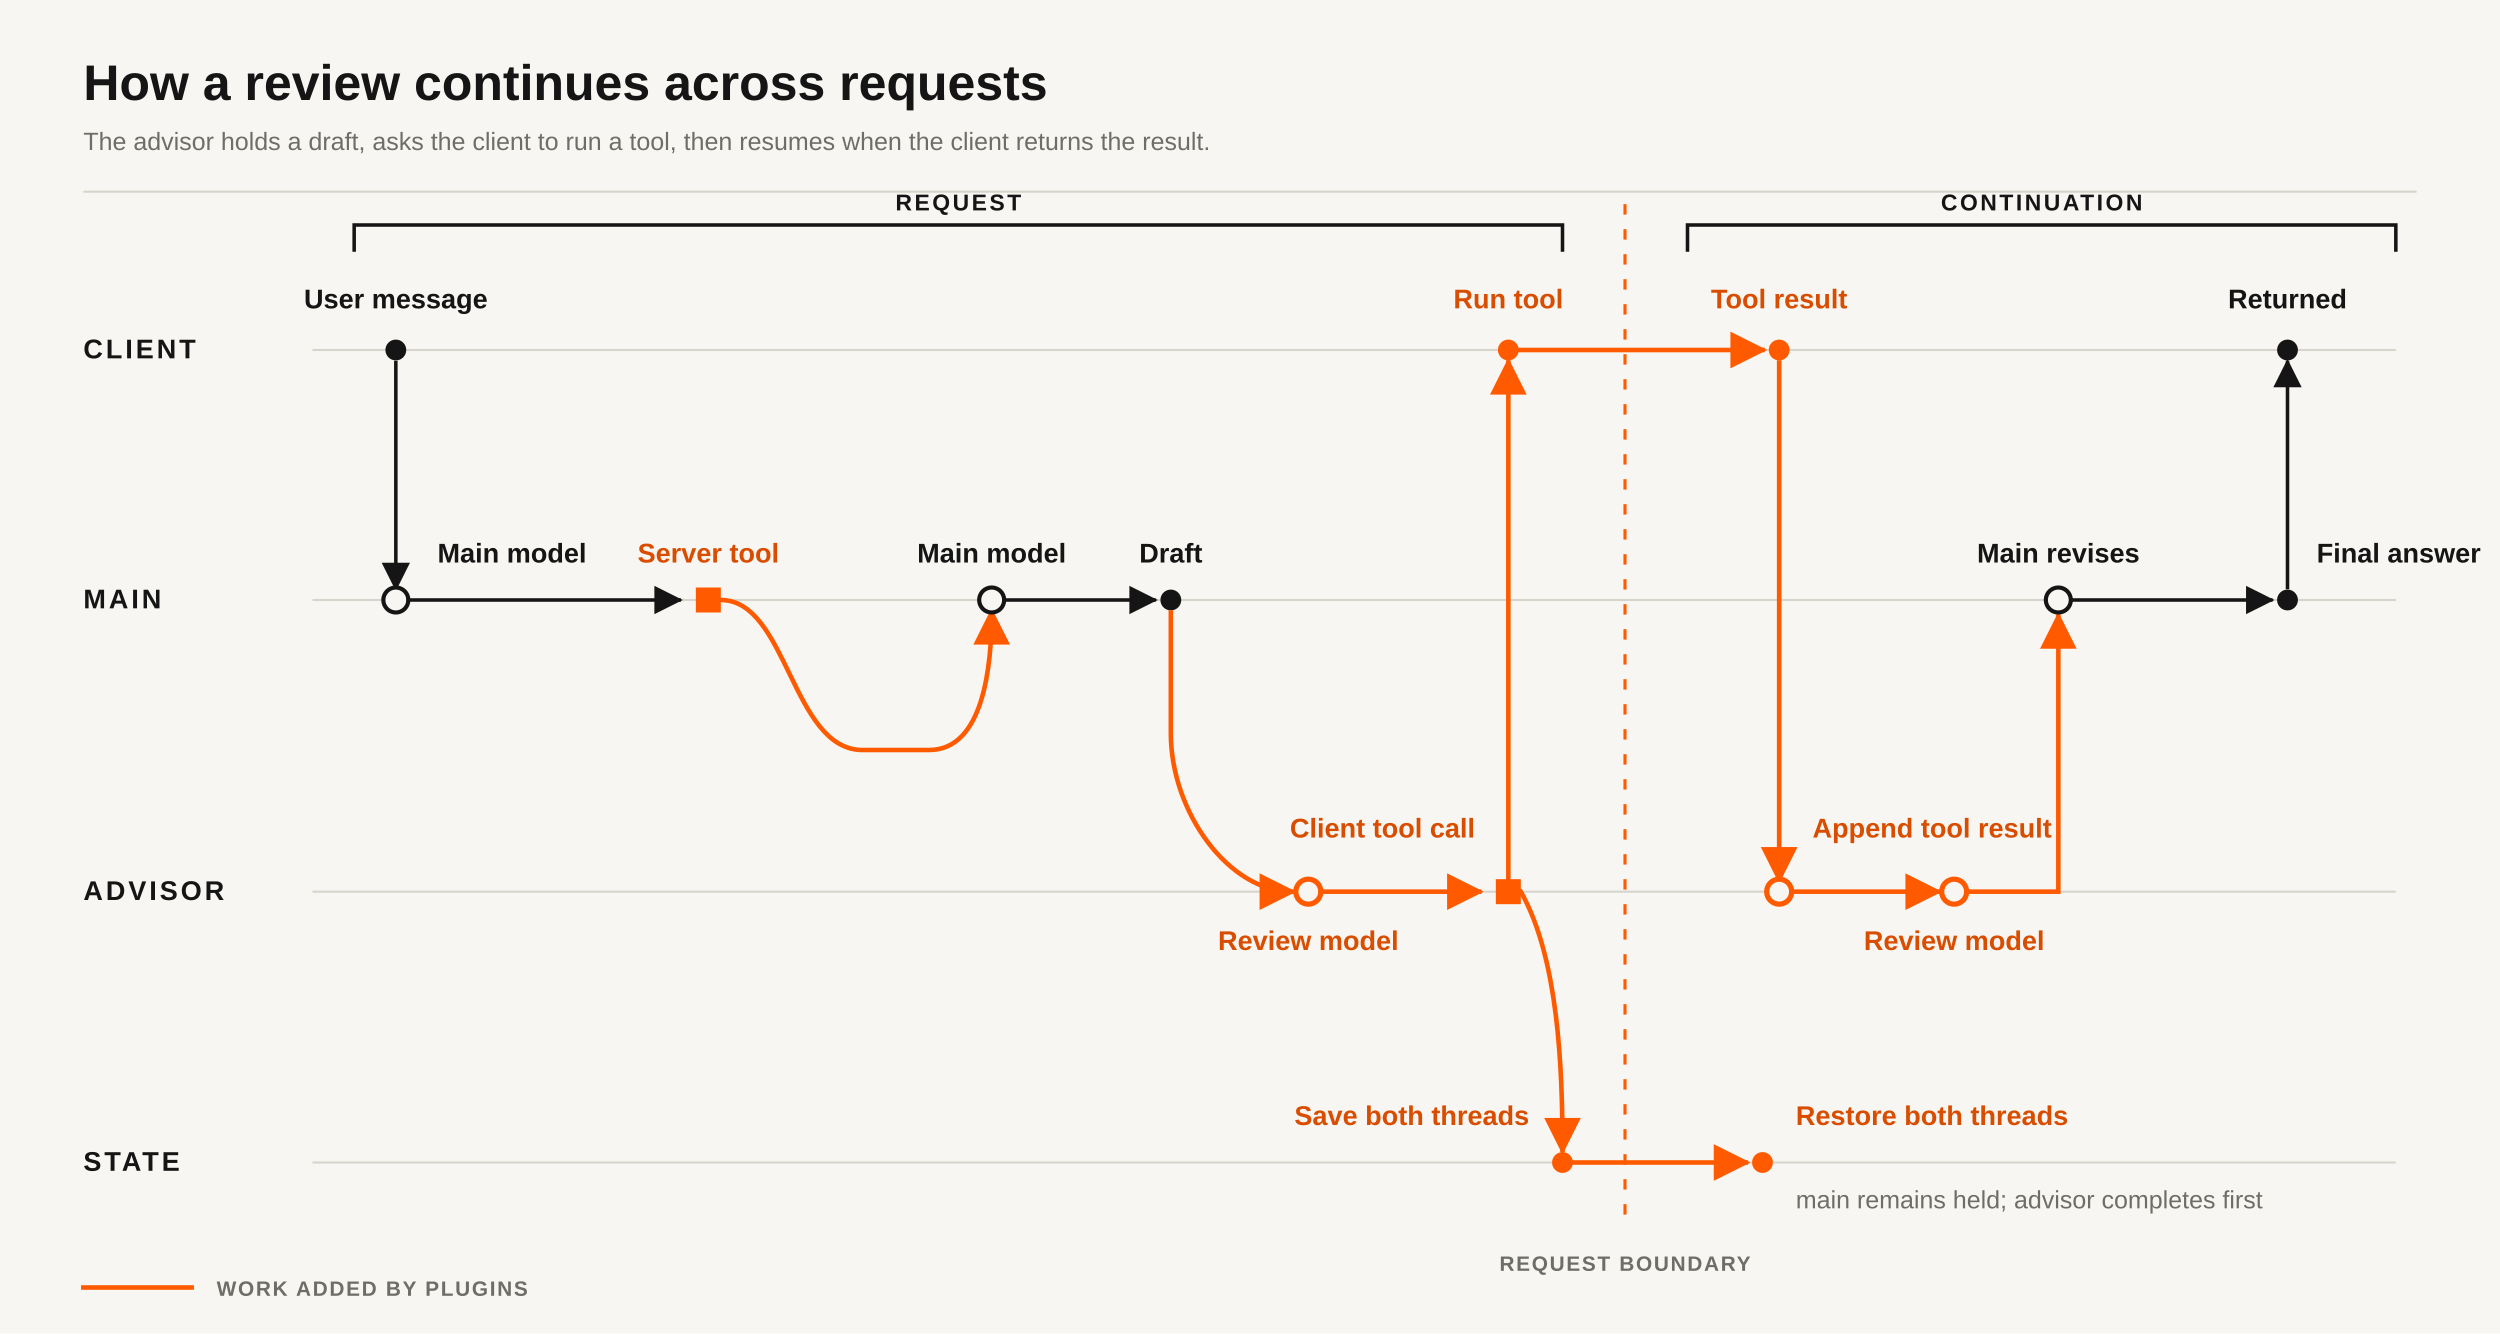
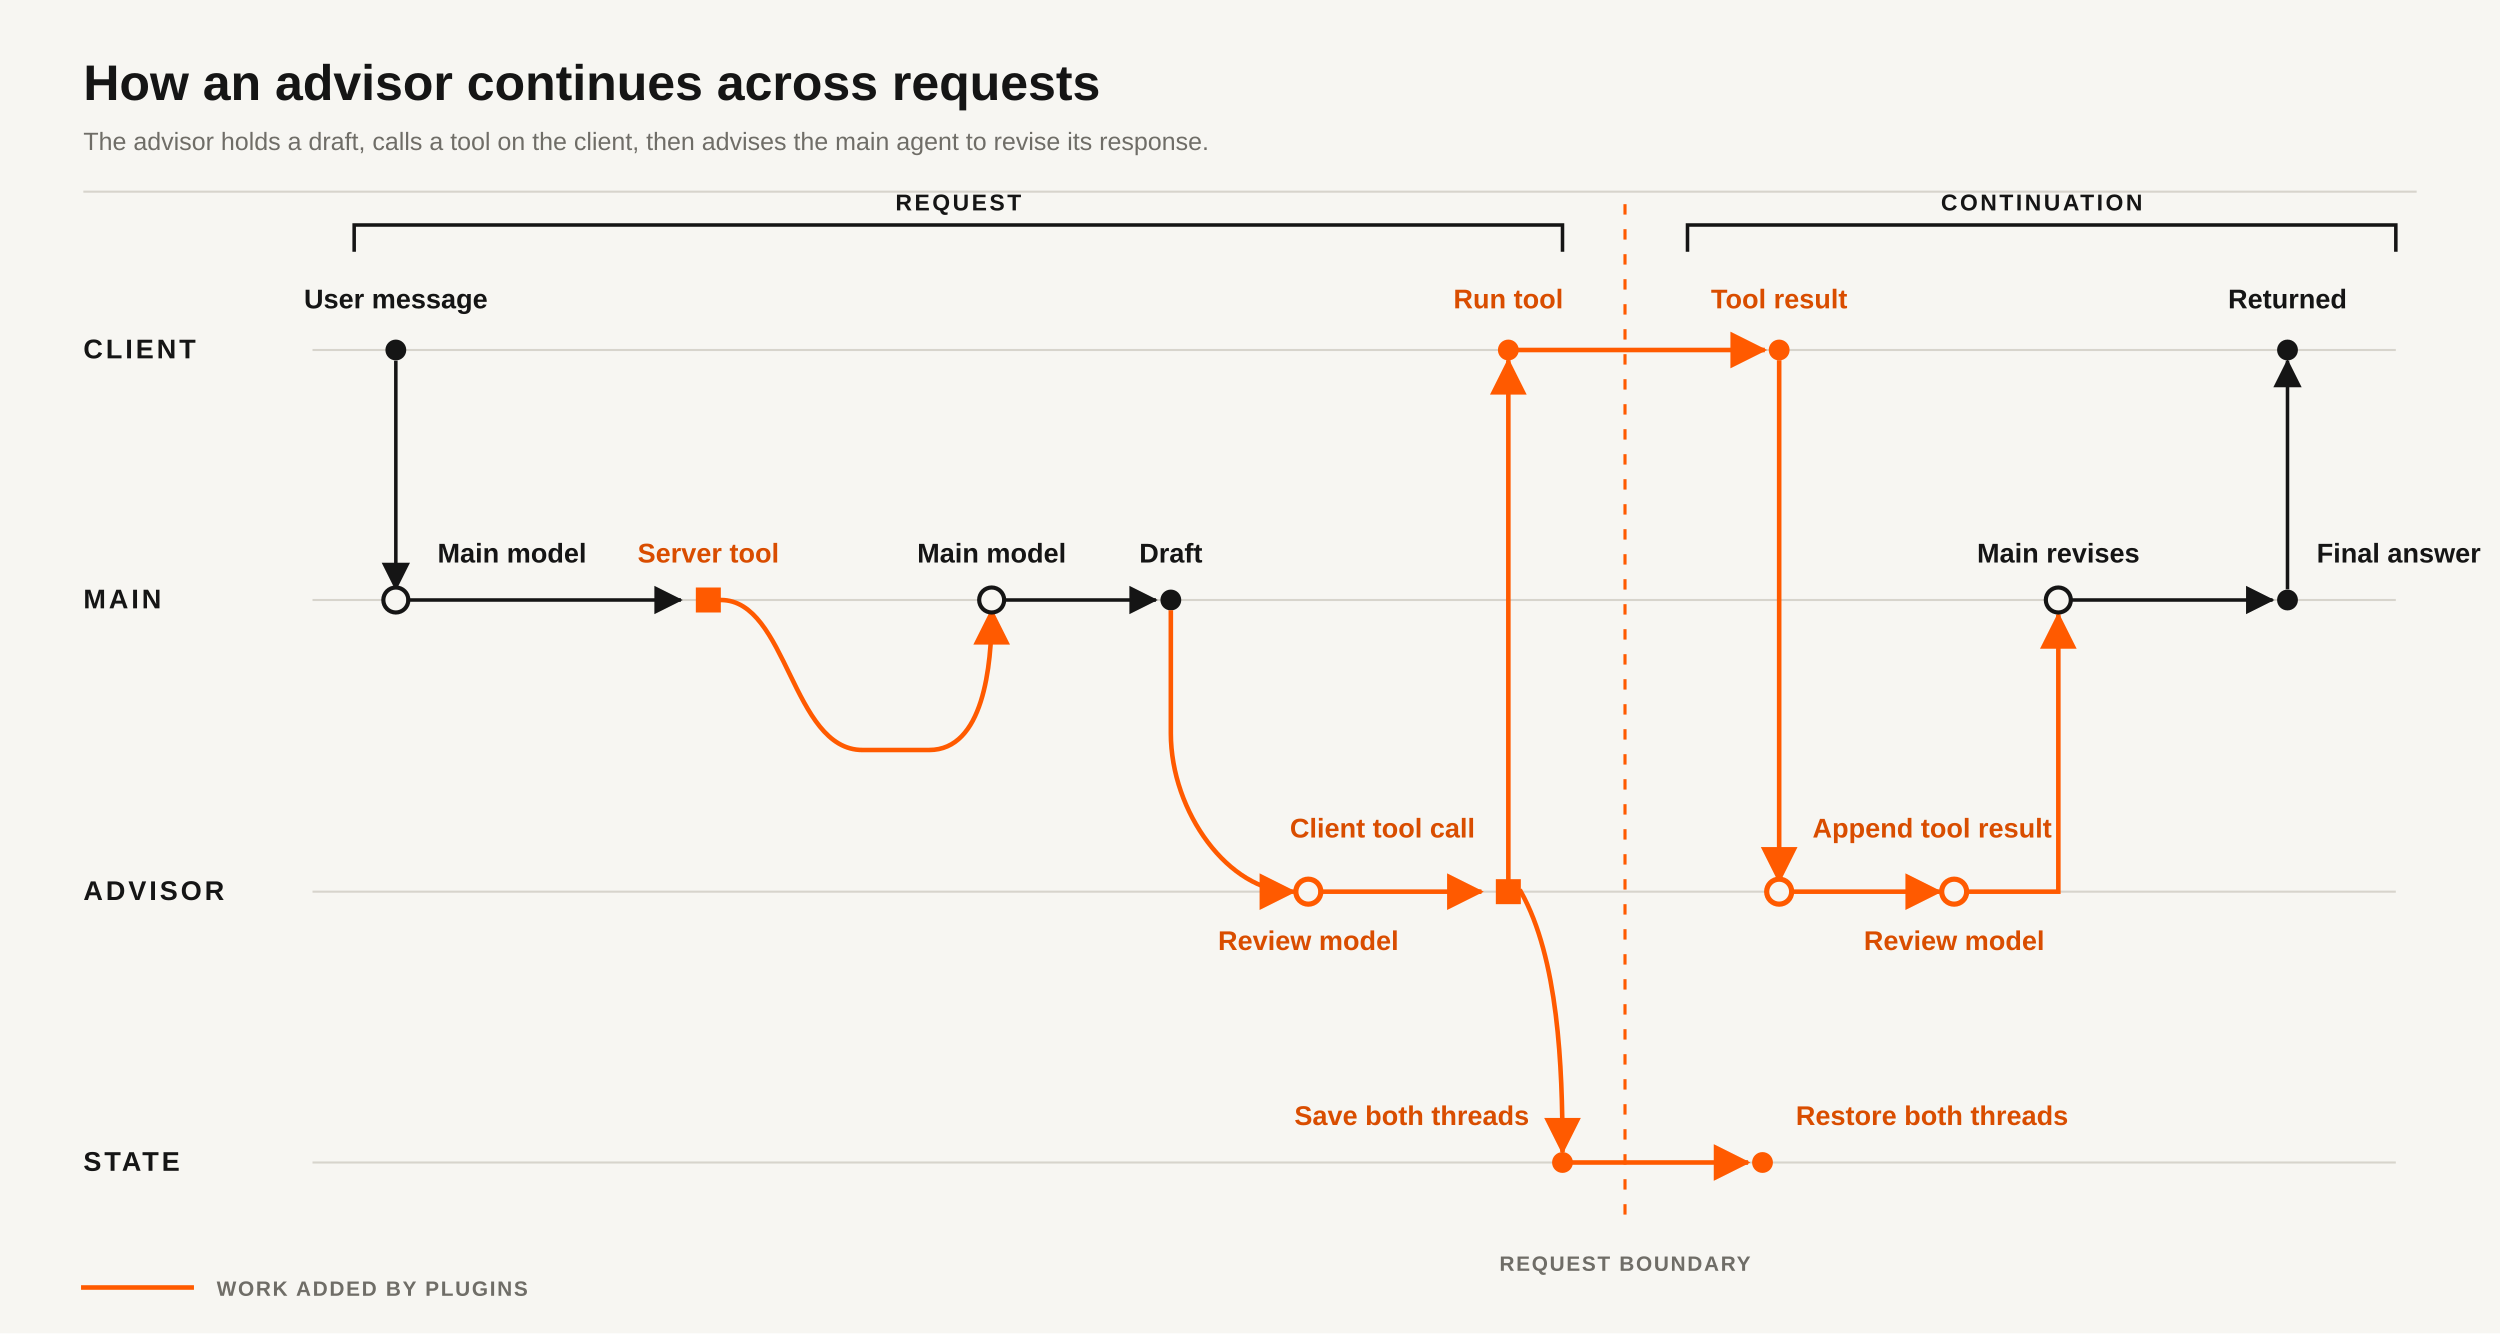
<svg xmlns="http://www.w3.org/2000/svg" width="1200" height="640" viewBox="0 0 1200 640" role="img" aria-labelledby="title desc">
  <defs>
    <marker id="black-arrow" markerWidth="8" markerHeight="8" refX="7" refY="4" orient="auto" markerUnits="strokeWidth">
      <path d="M0 0L8 4L0 8Z" fill="#151515" />
    </marker>
    <marker id="orange-arrow" markerWidth="8" markerHeight="8" refX="7" refY="4" orient="auto" markerUnits="strokeWidth">
      <path d="M0 0L8 4L0 8Z" fill="#ff5a00" />
    </marker>
    <style>
      .heading { fill: #151515; font: 750 24px Arial, Helvetica, sans-serif; }
      .track { fill: #151515; font: 750 13px Arial, Helvetica, sans-serif; letter-spacing: 1.4px; }
      .event { fill: #151515; font: 700 13px Arial, Helvetica, sans-serif; }
      .event-orange { fill: #d94d00; font: 700 13px Arial, Helvetica, sans-serif; }
      .body { fill: #6f6d67; font: 500 12px Arial, Helvetica, sans-serif; }
      .note { fill: #6f6d67; font: 650 10px Arial, Helvetica, sans-serif; letter-spacing: 0.8px; }
      .request { fill: #151515; font: 750 11px Arial, Helvetica, sans-serif; letter-spacing: 1.2px; }
      .core { fill: none; stroke: #151515; stroke-width: 1.7; stroke-linecap: square; stroke-linejoin: miter; }
      .plugin { fill: none; stroke: #ff5a00; stroke-width: 2.2; stroke-linecap: square; stroke-linejoin: miter; }
      .guide { fill: none; stroke: #d7d4cc; stroke-width: 1; }
    </style>
  </defs>
  <rect width="1200" height="640" fill="#f7f6f2" />
-   <text x="40" y="48" class="heading">How a review continues across requests</text>
-   <text x="40" y="72" class="body">The advisor holds a draft, asks the client to run a tool, then resumes when the client returns the result.</text>
+   <text x="40" y="48" class="heading">How an advisor continues across requests</text>
+   <text x="40" y="72" class="body">The advisor holds a draft, calls a tool on the client, then advises the main agent to revise its response.</text>
  <path d="M40 92H1160" class="guide" />
  <path d="M170 120V108H750V120" class="core" />
  <text x="460" y="101" text-anchor="middle" class="request">REQUEST</text>
  <path d="M810 120V108H1150V120" class="core" />
  <text x="980" y="101" text-anchor="middle" class="request">CONTINUATION</text>
  <path d="M780 98V590" stroke="#ff5a00" stroke-width="1.5" stroke-dasharray="5 7" />
  <text x="780" y="610" text-anchor="middle" class="note" fill="#d94d00">REQUEST BOUNDARY</text>
  <text x="40" y="172" class="track">CLIENT</text>
  <text x="40" y="292" class="track">MAIN</text>
  <text x="40" y="432" class="track">ADVISOR</text>
  <text x="40" y="562" class="track">STATE</text>
  <path d="M150 168H1150M150 288H1150M150 428H1150M150 558H1150" class="guide" />
  <circle cx="190" cy="168" r="5" fill="#151515" />
  <text x="190" y="148" text-anchor="middle" class="event">User message</text>
  <path d="M190 174V282" class="core" marker-end="url(#black-arrow)" />
  <circle cx="190" cy="288" r="6" fill="#f7f6f2" stroke="#151515" stroke-width="2" />
  <text x="210" y="270" class="event">Main model</text>
  <path d="M196 288H326" class="core" marker-end="url(#black-arrow)" />
  <rect x="334" y="282" width="12" height="12" fill="#ff5a00" />
  <text x="340" y="270" text-anchor="middle" class="event-orange">Server tool</text>
  <path d="M346 288C378 288 380 360 414 360H446C472 360 476 320 476 294" class="plugin" marker-end="url(#orange-arrow)" />
  <circle cx="476" cy="288" r="6" fill="#f7f6f2" stroke="#151515" stroke-width="2" />
  <text x="476" y="270" text-anchor="middle" class="event">Main model</text>
  <path d="M482 288H554" class="core" marker-end="url(#black-arrow)" />
  <circle cx="562" cy="288" r="5" fill="#151515" />
  <text x="562" y="270" text-anchor="middle" class="event">Draft</text>
  <path d="M562 294V352C562 390 590 428 620 428" class="plugin" marker-end="url(#orange-arrow)" />
  <circle cx="628" cy="428" r="6" fill="#f7f6f2" stroke="#ff5a00" stroke-width="2.5" />
  <text x="628" y="456" text-anchor="middle" class="event-orange">Review model</text>
  <path d="M634 428H710" class="plugin" marker-end="url(#orange-arrow)" />
  <rect x="718" y="422" width="12" height="12" fill="#ff5a00" />
  <text x="708" y="402" text-anchor="end" class="event-orange">Client tool call</text>
  <path d="M724 422V174" class="plugin" marker-end="url(#orange-arrow)" />
  <circle cx="724" cy="168" r="5" fill="#ff5a00" />
  <text x="724" y="148" text-anchor="middle" class="event-orange">Run tool</text>
  <path d="M730 428C748 460 750 512 750 552" class="plugin" marker-end="url(#orange-arrow)" />
  <circle cx="750" cy="558" r="5" fill="#ff5a00" />
  <text x="734" y="540" text-anchor="end" class="event-orange">Save both threads</text>
  <path d="M755 558H838" class="plugin" marker-end="url(#orange-arrow)" />
  <circle cx="846" cy="558" r="5" fill="#ff5a00" />
  <text x="862" y="540" class="event-orange">Restore both threads</text>
-   <text x="862" y="580" class="body">main remains held; advisor completes first</text>
  <path d="M724 168H846" class="plugin" marker-end="url(#orange-arrow)" />
  <circle cx="854" cy="168" r="5" fill="#ff5a00" />
  <text x="854" y="148" text-anchor="middle" class="event-orange">Tool result</text>
  <path d="M854 174V422" class="plugin" marker-end="url(#orange-arrow)" />
  <circle cx="854" cy="428" r="6" fill="#f7f6f2" stroke="#ff5a00" stroke-width="2.5" />
  <text x="870" y="402" class="event-orange">Append tool result</text>
  <path d="M860 428H930" class="plugin" marker-end="url(#orange-arrow)" />
  <circle cx="938" cy="428" r="6" fill="#f7f6f2" stroke="#ff5a00" stroke-width="2.5" />
  <text x="938" y="456" text-anchor="middle" class="event-orange">Review model</text>
  <path d="M944 428H988V296" class="plugin" marker-end="url(#orange-arrow)" />
  <circle cx="988" cy="288" r="6" fill="#f7f6f2" stroke="#151515" stroke-width="2" />
  <text x="988" y="270" text-anchor="middle" class="event">Main revises</text>
  <path d="M994 288H1090" class="core" marker-end="url(#black-arrow)" />
  <circle cx="1098" cy="288" r="5" fill="#151515" />
  <text x="1112" y="270" class="event">Final answer</text>
  <path d="M1098 282V174" class="core" marker-end="url(#black-arrow)" />
  <circle cx="1098" cy="168" r="5" fill="#151515" />
  <text x="1098" y="148" text-anchor="middle" class="event">Returned</text>
  <path d="M40 618H92" class="plugin" />
  <text x="104" y="622" class="note">WORK ADDED BY PLUGINS</text>
</svg>
